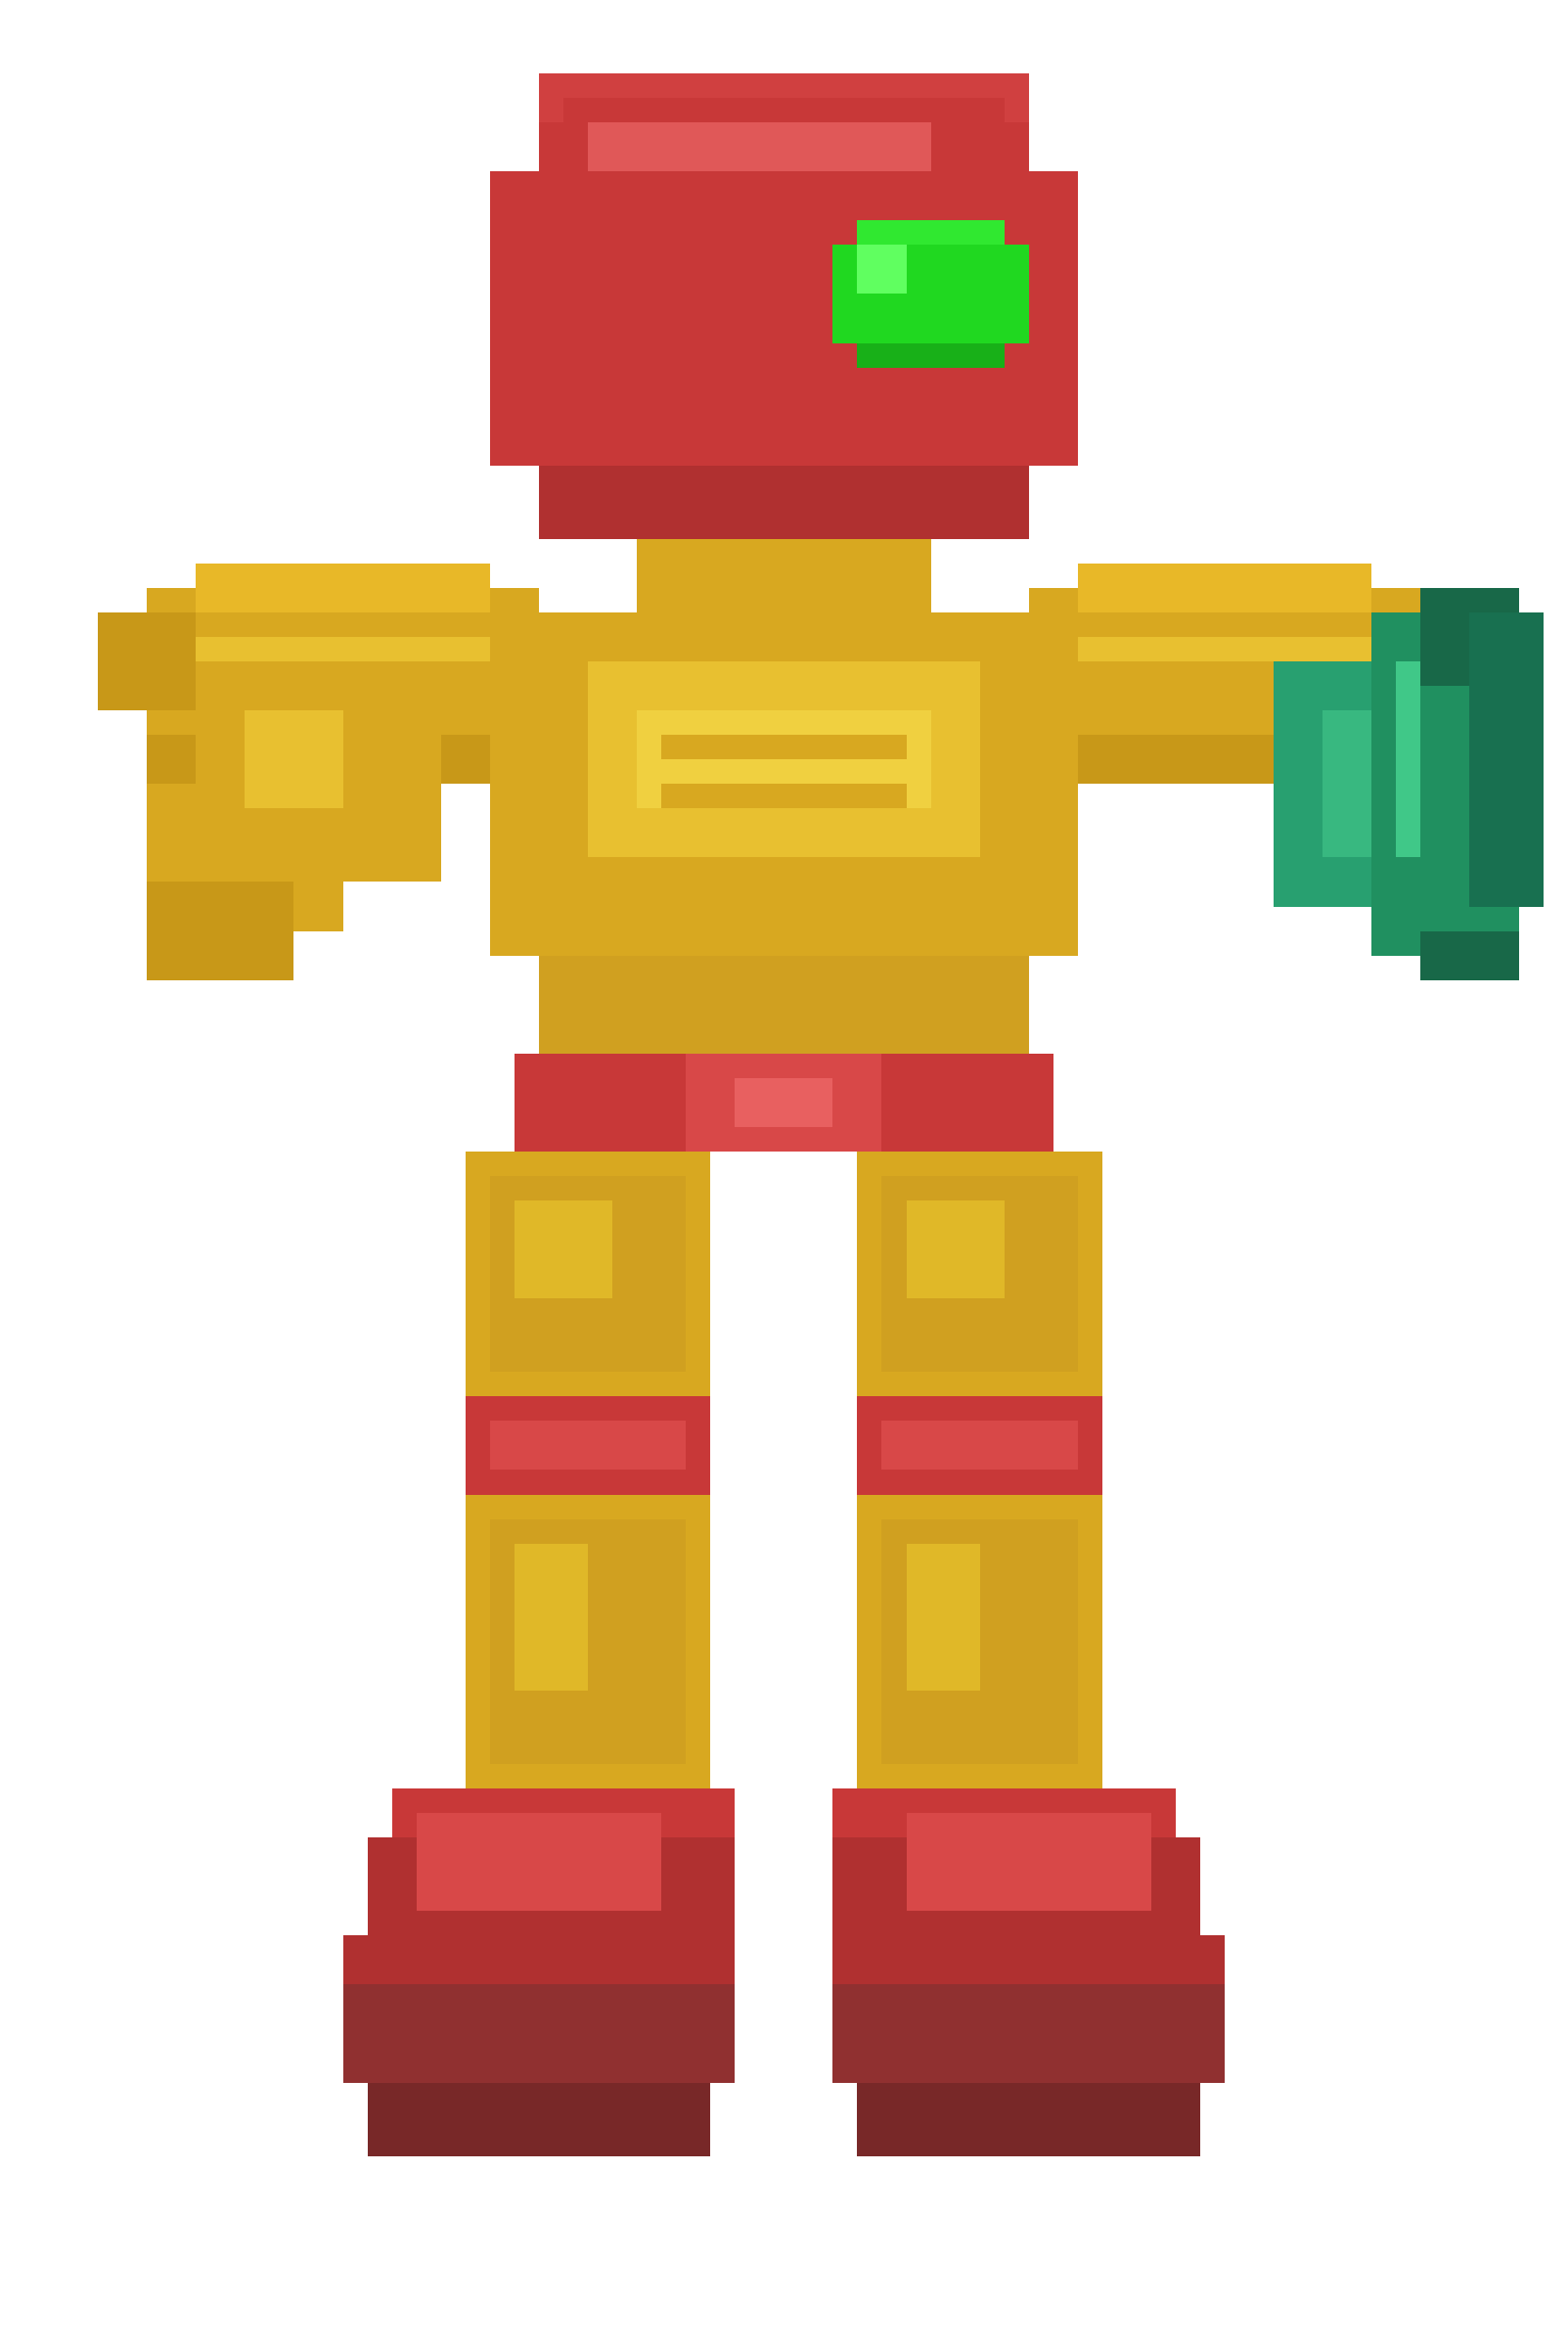
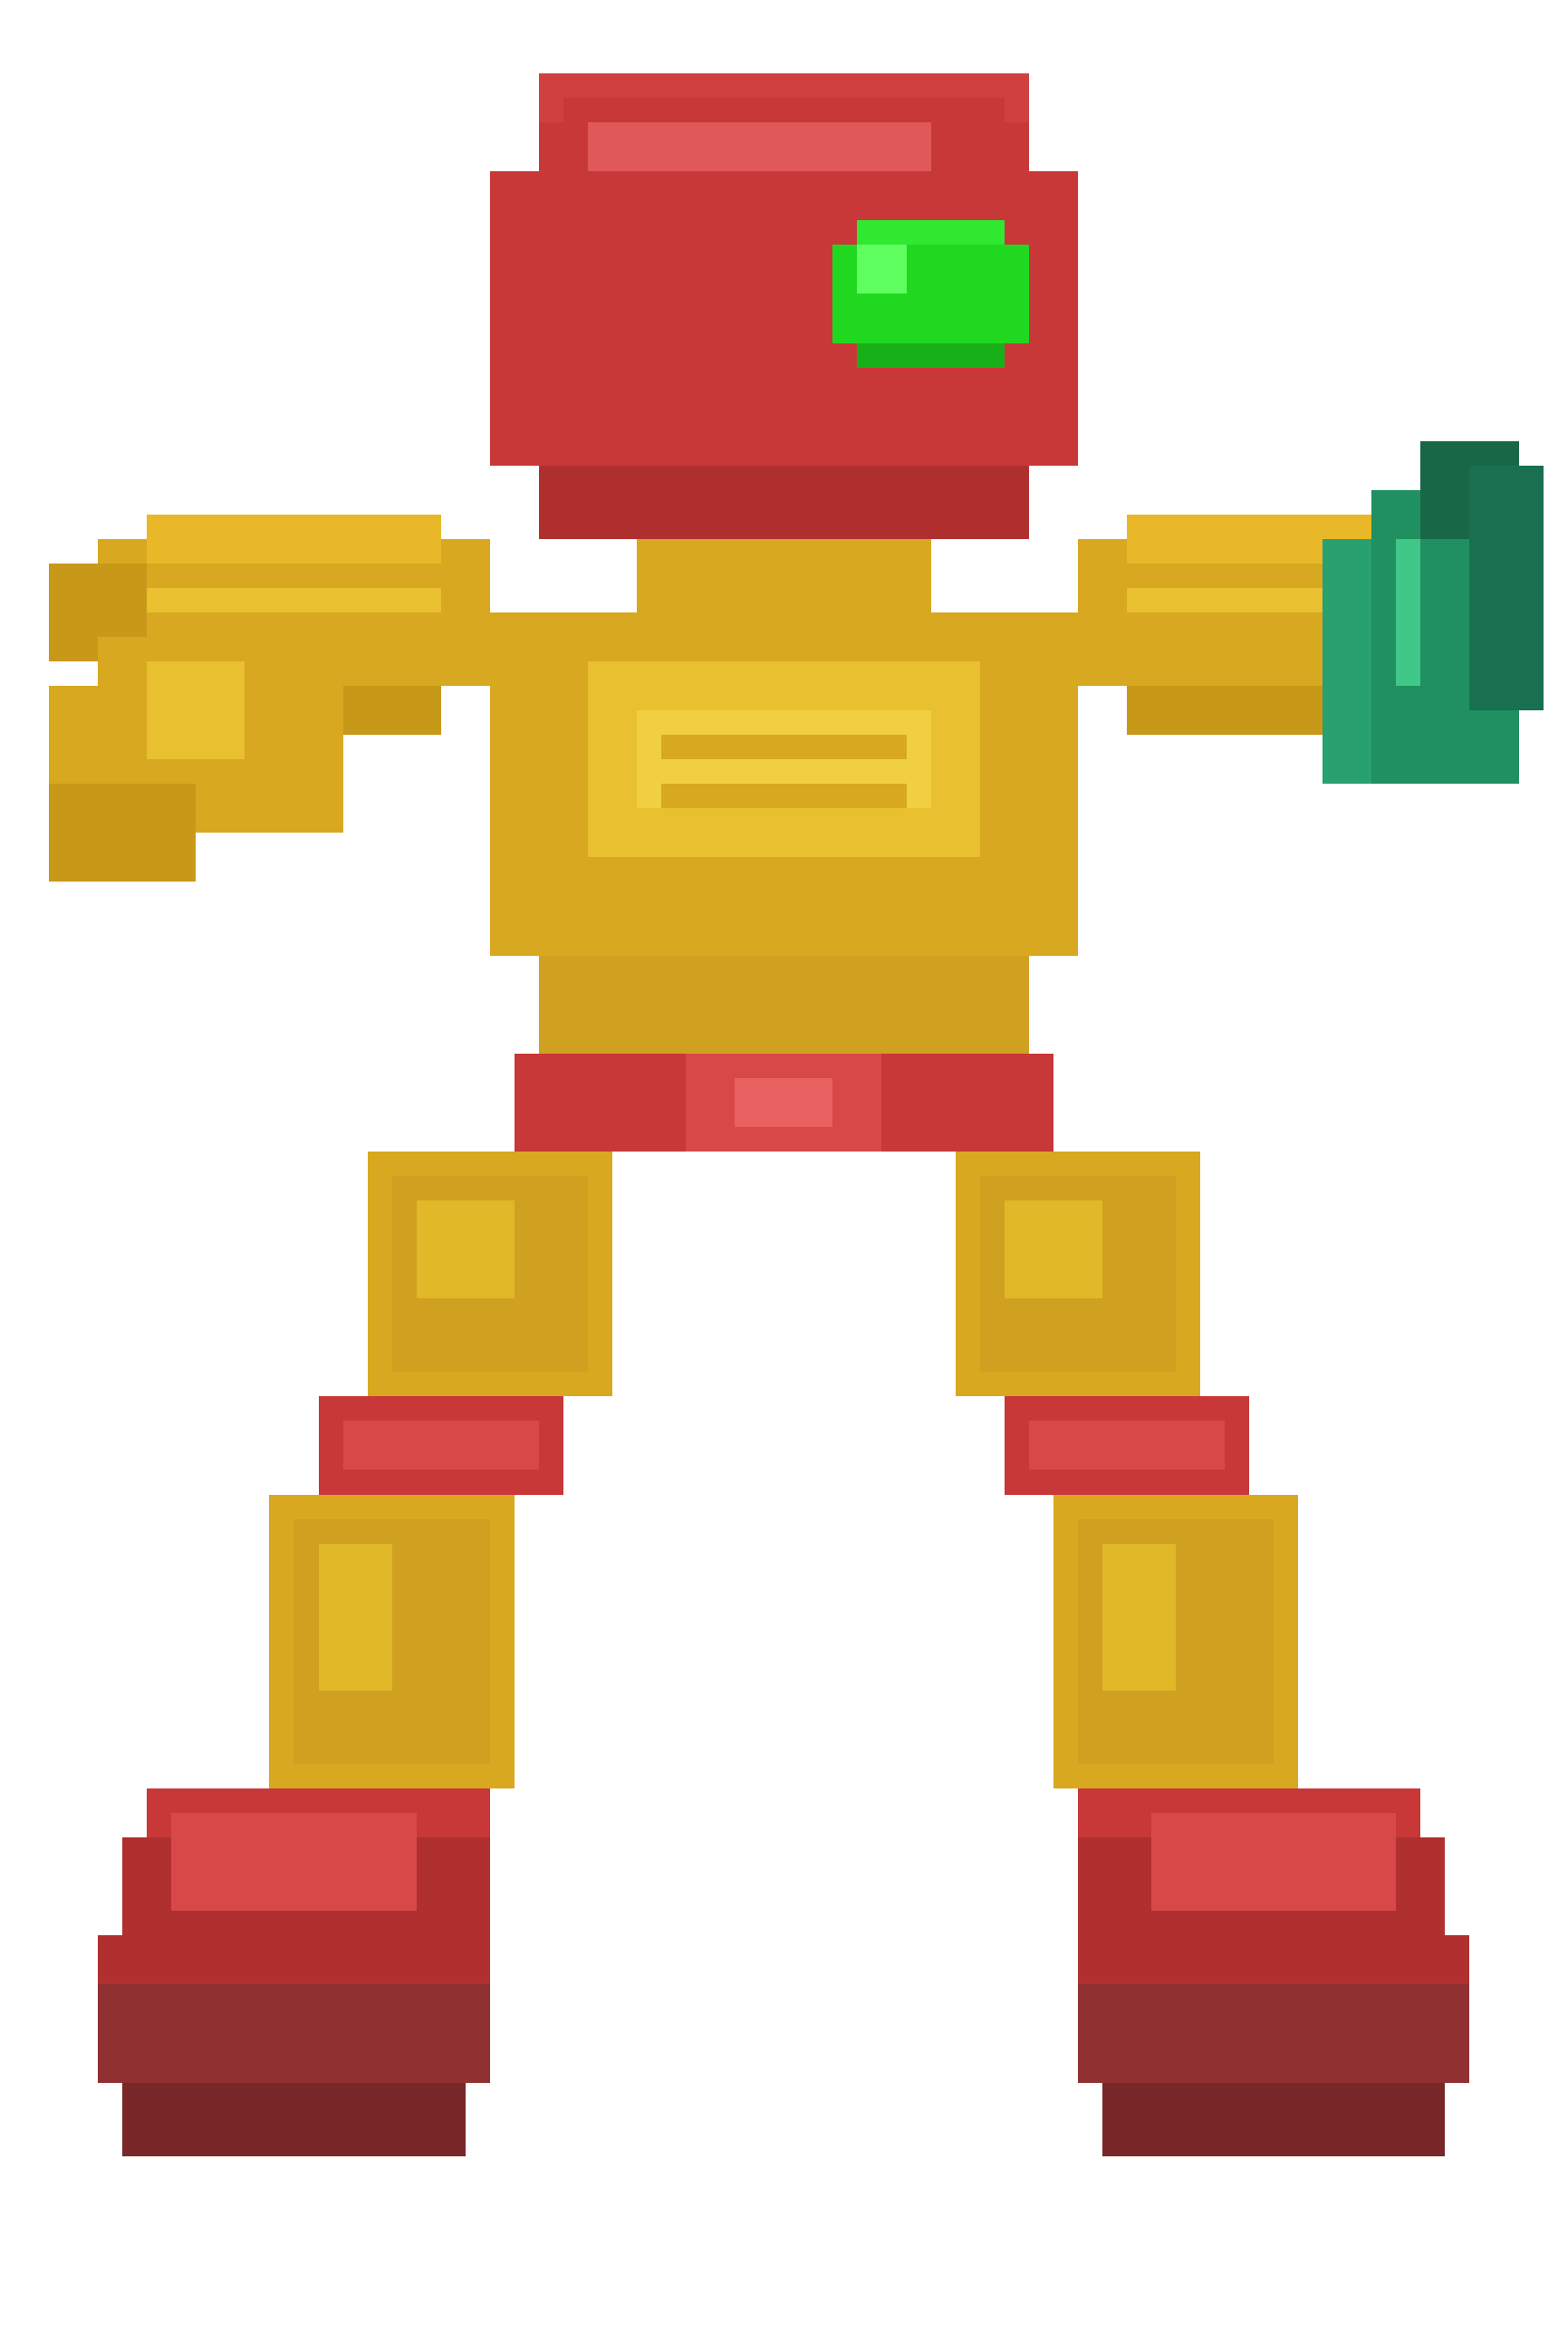
<svg xmlns="http://www.w3.org/2000/svg" width="64" height="96" viewBox="0 0 64 96" shape-rendering="crispEdges">
  <rect x="22" y="3" width="20" height="4" fill="#D04040" />
  <rect x="20" y="7" width="24" height="12" fill="#C83838" />
  <rect x="22" y="5" width="20" height="2" fill="#C83838" />
  <rect x="23" y="4" width="18" height="1" fill="#C83838" />
  <rect x="24" y="5" width="14" height="2" fill="#E05858" />
  <rect x="34" y="10" width="8" height="4" fill="#20D820" />
  <rect x="35" y="9" width="6" height="1" fill="#30E830" />
  <rect x="35" y="14" width="6" height="1" fill="#18B018" />
  <rect x="35" y="10" width="2" height="2" fill="#60FF60" />
  <rect x="22" y="19" width="20" height="3" fill="#B03030" />
  <rect x="26" y="22" width="12" height="3" fill="#D8A820" />
-   <rect x="6" y="24" width="16" height="6" fill="#D8A820" />
-   <rect x="4" y="25" width="4" height="4" fill="#C89818" />
-   <rect x="8" y="23" width="12" height="2" fill="#E8B828" />
-   <rect x="6" y="30" width="14" height="2" fill="#C89818" />
-   <rect x="8" y="26" width="12" height="1" fill="#E8C030" />
-   <rect x="42" y="24" width="16" height="6" fill="#D8A820" />
-   <rect x="56" y="25" width="4" height="4" fill="#C89818" />
-   <rect x="44" y="23" width="12" height="2" fill="#E8B828" />
-   <rect x="44" y="30" width="14" height="2" fill="#C89818" />
-   <rect x="44" y="26" width="12" height="1" fill="#E8C030" />
+   <rect x="4" y="22" width="16" height="6" fill="#D8A820" />
+   <rect x="2" y="23" width="4" height="4" fill="#C89818" />
+   <rect x="6" y="21" width="12" height="2" fill="#E8B828" />
+   <rect x="4" y="28" width="14" height="2" fill="#C89818" />
+   <rect x="6" y="24" width="12" height="1" fill="#E8C030" />
+   <rect x="44" y="22" width="16" height="6" fill="#D8A820" />
+   <rect x="58" y="23" width="4" height="4" fill="#C89818" />
+   <rect x="46" y="21" width="12" height="2" fill="#E8B828" />
+   <rect x="46" y="28" width="14" height="2" fill="#C89818" />
+   <rect x="46" y="24" width="12" height="1" fill="#E8C030" />
  <rect x="20" y="25" width="24" height="14" fill="#D8A820" />
  <rect x="24" y="27" width="16" height="8" fill="#E8C030" />
  <rect x="26" y="29" width="12" height="4" fill="#F0D040" />
  <rect x="27" y="30" width="10" height="1" fill="#D8A820" />
  <rect x="27" y="32" width="10" height="1" fill="#D8A820" />
-   <rect x="52" y="27" width="4" height="10" fill="#28A070" />
-   <rect x="56" y="25" width="6" height="14" fill="#209060" />
-   <rect x="54" y="29" width="2" height="6" fill="#38B880" />
-   <rect x="58" y="24" width="4" height="4" fill="#186848" />
-   <rect x="58" y="38" width="4" height="2" fill="#186848" />
-   <rect x="60" y="25" width="3" height="12" fill="#187050" />
-   <rect x="57" y="27" width="1" height="8" fill="#40C888" />
-   <rect x="8" y="28" width="10" height="8" fill="#D8A820" />
-   <rect x="6" y="32" width="8" height="6" fill="#D8A820" />
-   <rect x="6" y="36" width="6" height="4" fill="#C89818" />
-   <rect x="10" y="29" width="4" height="4" fill="#E8C030" />
+   <rect x="54" y="22" width="4" height="10" fill="#28A070" />
+   <rect x="56" y="20" width="6" height="12" fill="#209060" />
+   <rect x="58" y="18" width="4" height="4" fill="#186848" />
+   <rect x="60" y="19" width="3" height="10" fill="#187050" />
+   <rect x="57" y="22" width="1" height="6" fill="#40C888" />
+   <rect x="4" y="26" width="10" height="8" fill="#D8A820" />
+   <rect x="2" y="28" width="8" height="6" fill="#D8A820" />
+   <rect x="2" y="32" width="6" height="4" fill="#C89818" />
+   <rect x="6" y="27" width="4" height="4" fill="#E8C030" />
  <rect x="22" y="39" width="20" height="4" fill="#D0A020" />
  <rect x="21" y="43" width="22" height="4" fill="#C83838" />
  <rect x="28" y="43" width="8" height="4" fill="#D84848" />
  <rect x="30" y="44" width="4" height="2" fill="#E86060" />
-   <rect x="19" y="47" width="10" height="10" fill="#D8A820" />
-   <rect x="20" y="48" width="8" height="8" fill="#D0A020" />
-   <rect x="21" y="49" width="4" height="4" fill="#E0B828" />
-   <rect x="19" y="57" width="10" height="4" fill="#C83838" />
-   <rect x="20" y="58" width="8" height="2" fill="#D84848" />
-   <rect x="19" y="61" width="10" height="12" fill="#D8A820" />
-   <rect x="20" y="62" width="8" height="10" fill="#D0A020" />
-   <rect x="21" y="63" width="3" height="6" fill="#E0B828" />
-   <rect x="35" y="47" width="10" height="10" fill="#D8A820" />
-   <rect x="36" y="48" width="8" height="8" fill="#D0A020" />
-   <rect x="37" y="49" width="4" height="4" fill="#E0B828" />
-   <rect x="35" y="57" width="10" height="4" fill="#C83838" />
-   <rect x="36" y="58" width="8" height="2" fill="#D84848" />
-   <rect x="35" y="61" width="10" height="12" fill="#D8A820" />
-   <rect x="36" y="62" width="8" height="10" fill="#D0A020" />
-   <rect x="37" y="63" width="3" height="6" fill="#E0B828" />
-   <rect x="16" y="73" width="14" height="8" fill="#C83838" />
-   <rect x="15" y="75" width="15" height="6" fill="#B03030" />
-   <rect x="17" y="74" width="10" height="4" fill="#D84848" />
-   <rect x="14" y="81" width="16" height="4" fill="#903030" />
-   <rect x="15" y="85" width="14" height="3" fill="#782828" />
-   <rect x="14" y="79" width="3" height="2" fill="#B03030" />
-   <rect x="34" y="73" width="14" height="8" fill="#C83838" />
-   <rect x="34" y="75" width="15" height="6" fill="#B03030" />
-   <rect x="37" y="74" width="10" height="4" fill="#D84848" />
-   <rect x="34" y="81" width="16" height="4" fill="#903030" />
-   <rect x="35" y="85" width="14" height="3" fill="#782828" />
-   <rect x="47" y="79" width="3" height="2" fill="#B03030" />
+   <rect x="15" y="47" width="10" height="10" fill="#D8A820" />
+   <rect x="16" y="48" width="8" height="8" fill="#D0A020" />
+   <rect x="17" y="49" width="4" height="4" fill="#E0B828" />
+   <rect x="39" y="47" width="10" height="10" fill="#D8A820" />
+   <rect x="40" y="48" width="8" height="8" fill="#D0A020" />
+   <rect x="41" y="49" width="4" height="4" fill="#E0B828" />
+   <rect x="13" y="57" width="10" height="4" fill="#C83838" />
+   <rect x="14" y="58" width="8" height="2" fill="#D84848" />
+   <rect x="41" y="57" width="10" height="4" fill="#C83838" />
+   <rect x="42" y="58" width="8" height="2" fill="#D84848" />
+   <rect x="11" y="61" width="10" height="12" fill="#D8A820" />
+   <rect x="12" y="62" width="8" height="10" fill="#D0A020" />
+   <rect x="13" y="63" width="3" height="6" fill="#E0B828" />
+   <rect x="43" y="61" width="10" height="12" fill="#D8A820" />
+   <rect x="44" y="62" width="8" height="10" fill="#D0A020" />
+   <rect x="45" y="63" width="3" height="6" fill="#E0B828" />
+   <rect x="6" y="73" width="14" height="8" fill="#C83838" />
+   <rect x="5" y="75" width="15" height="6" fill="#B03030" />
+   <rect x="7" y="74" width="10" height="4" fill="#D84848" />
+   <rect x="4" y="81" width="16" height="4" fill="#903030" />
+   <rect x="5" y="85" width="14" height="3" fill="#782828" />
+   <rect x="4" y="79" width="3" height="2" fill="#B03030" />
+   <rect x="44" y="73" width="14" height="8" fill="#C83838" />
+   <rect x="44" y="75" width="15" height="6" fill="#B03030" />
+   <rect x="47" y="74" width="10" height="4" fill="#D84848" />
+   <rect x="44" y="81" width="16" height="4" fill="#903030" />
+   <rect x="45" y="85" width="14" height="3" fill="#782828" />
+   <rect x="57" y="79" width="3" height="2" fill="#B03030" />
</svg>
